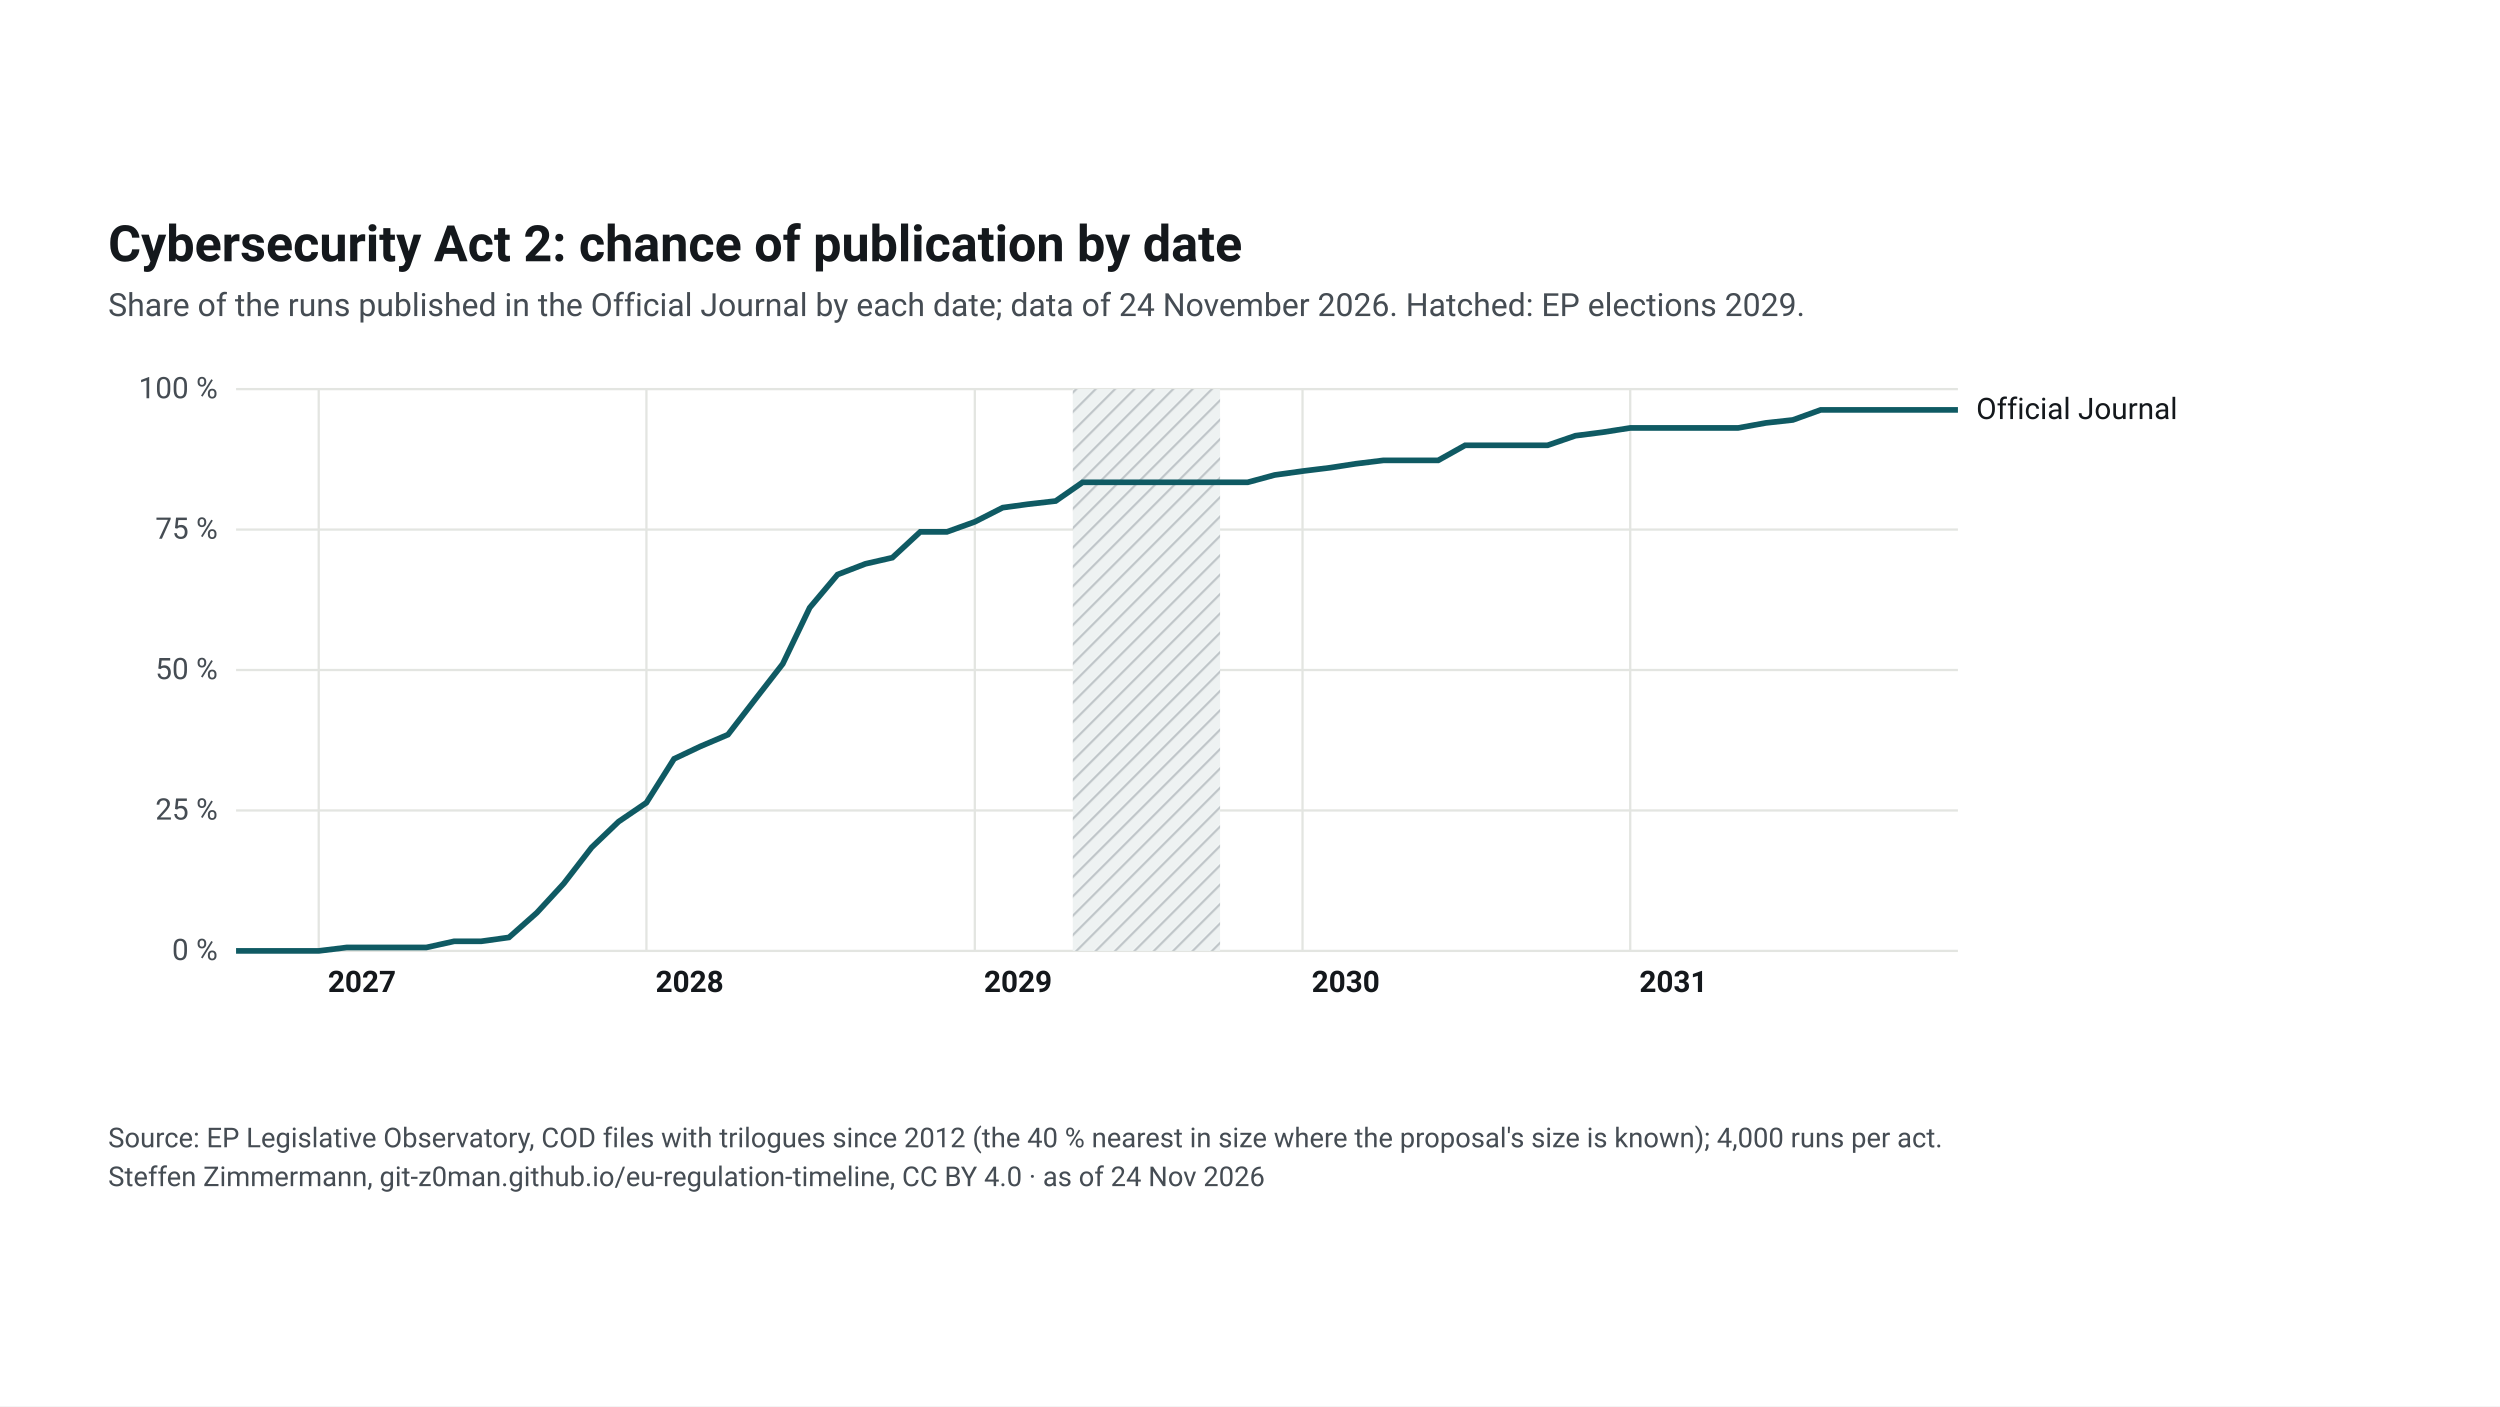
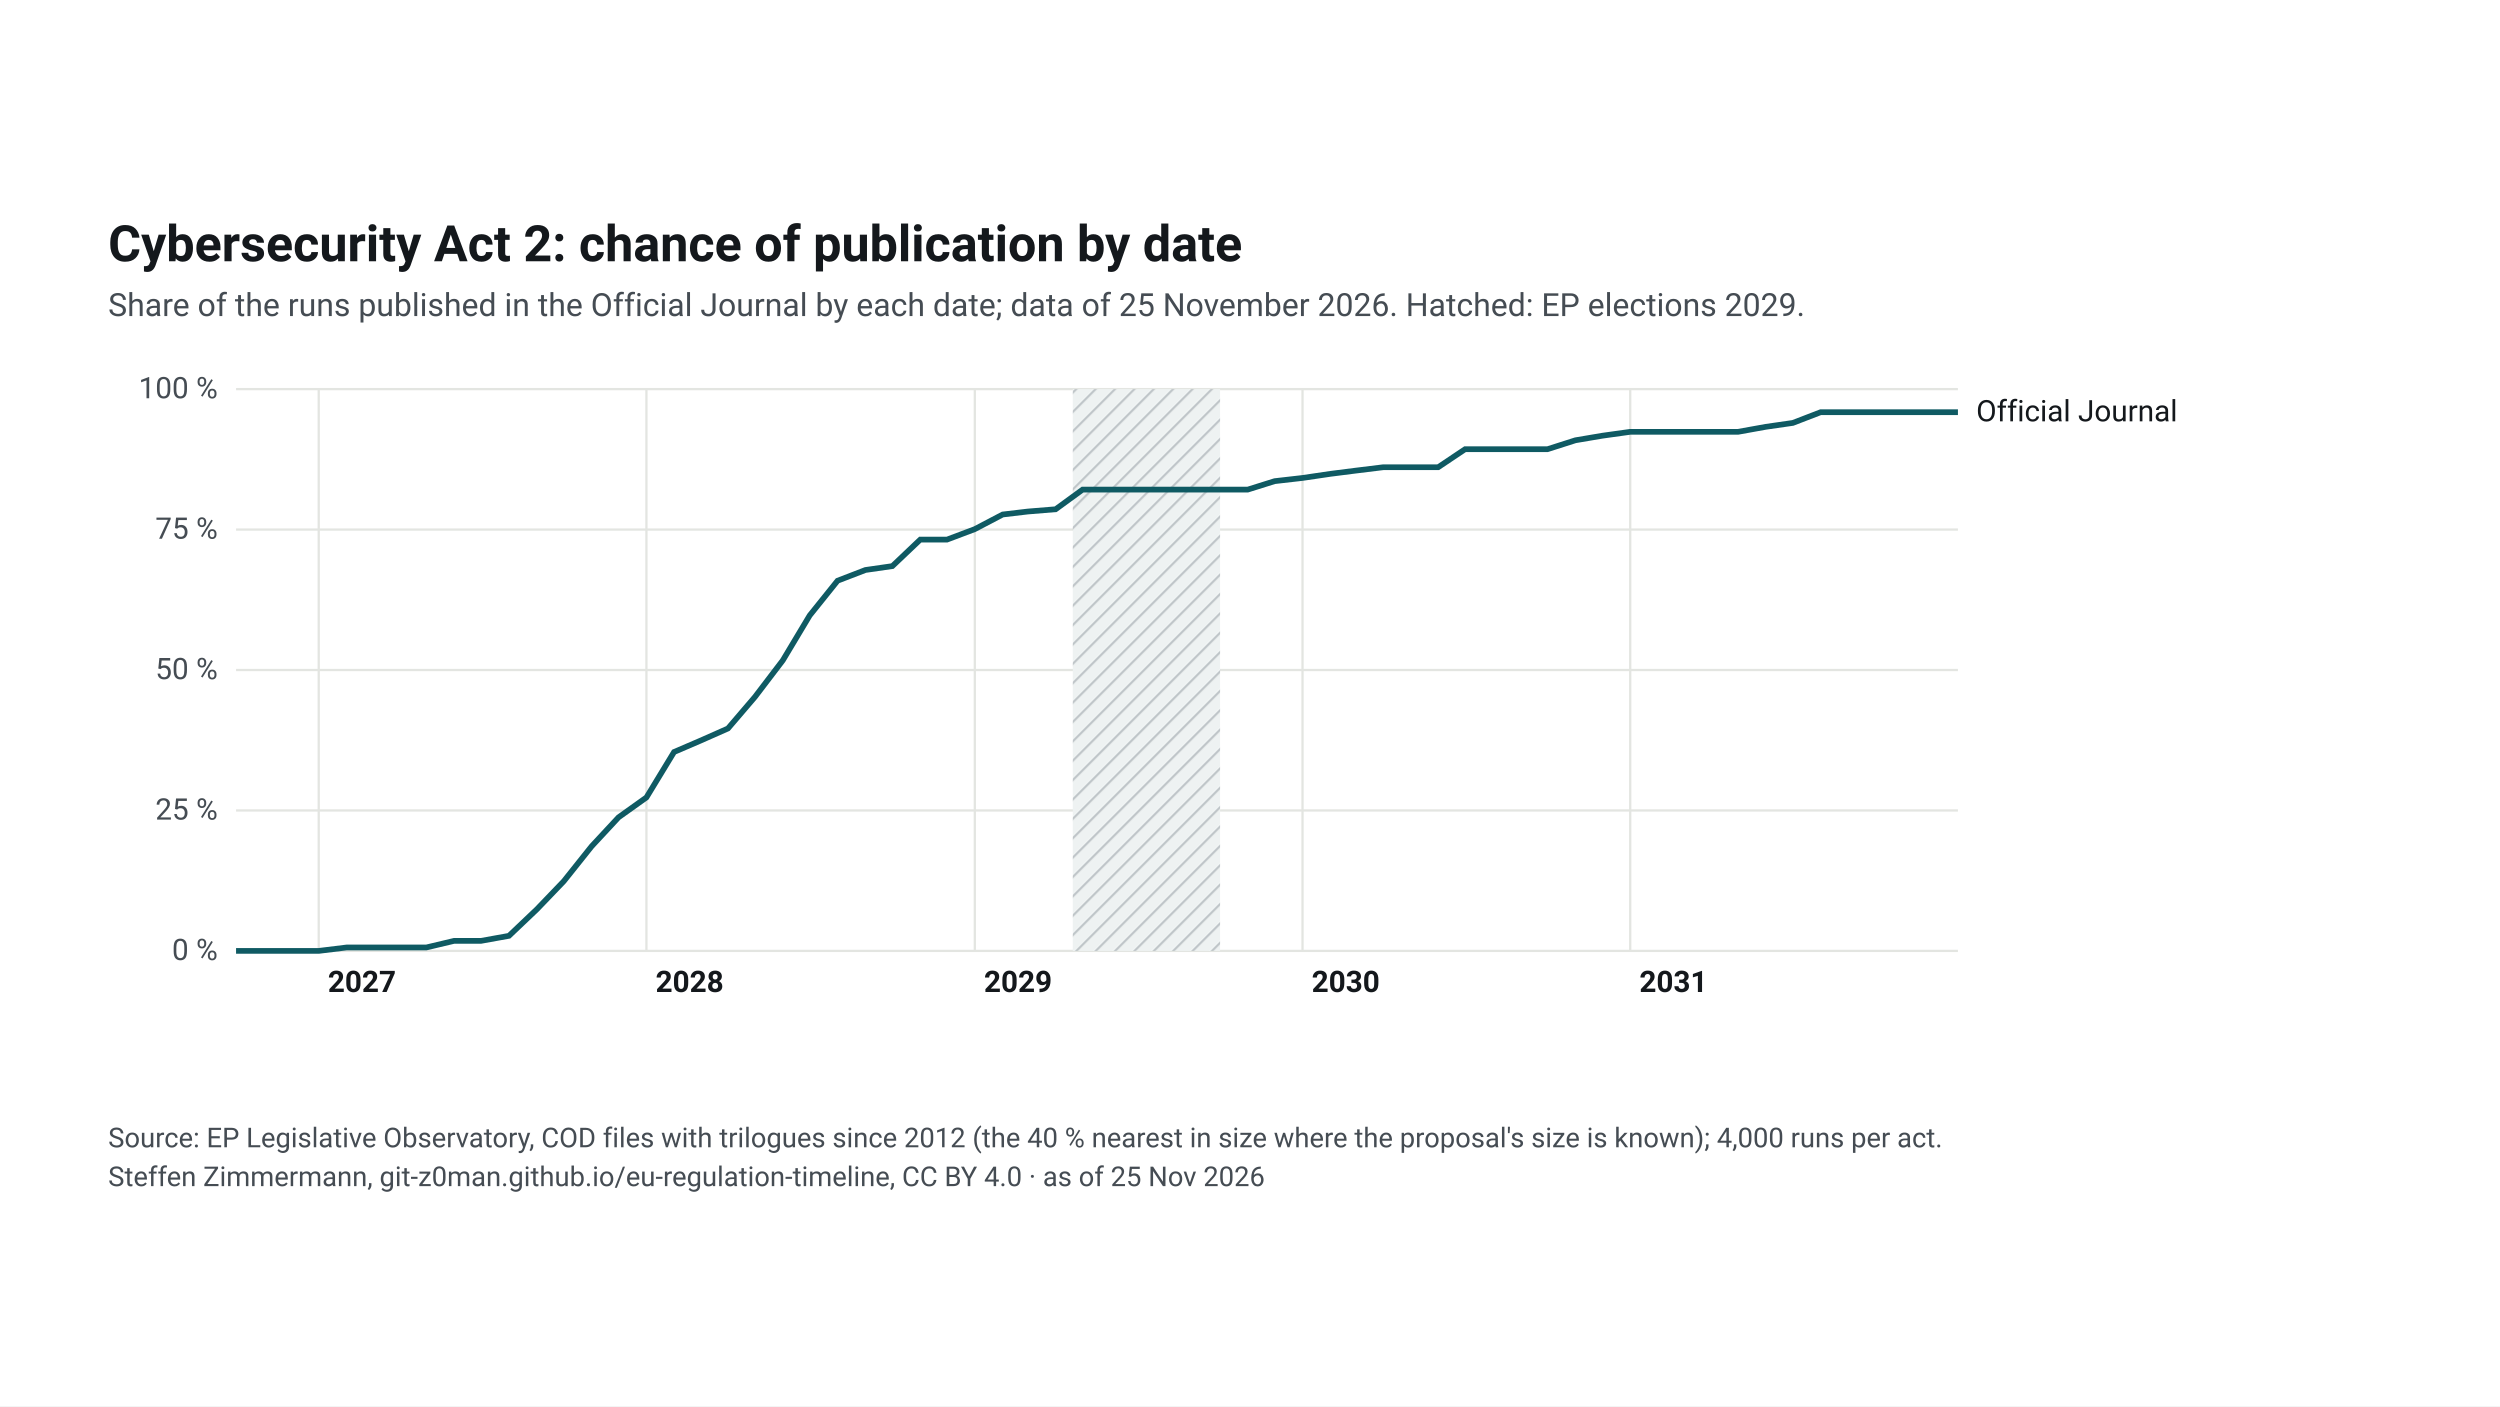
<svg xmlns="http://www.w3.org/2000/svg" width="1920" height="1080" viewBox="0 0 1920 1080">
  <rect width="1920" height="1080" fill="#ffffff" />
  <svg font-family="&quot;Source Sans 3&quot;, system-ui, -apple-system, Segoe UI, Roboto, Arial, sans-serif" font-size="13" x="48" y="48" width="1824" height="984" viewBox="0 0 1040 455" preserveAspectRatio="xMidYMid meet">
    <style>.ink{fill:#14181c}.mu{fill:#454c53}.gr{stroke:#e3e5e1;stroke-width:1}.pa{fill:#eef2f2}.pb{fill:#e4e8e9}.hb{fill:#eef2f2}.hl{stroke:#c3c9cc}.wt{fill:#454c53}.pt{fill:#14181c;paint-order:stroke;stroke:#fff;stroke-width:4px;stroke-linejoin:round}.pl{stroke:#14181c}.td{stroke:#14181c;stroke-width:1.5}.b50{fill:#0f5a63;opacity:.9}.b80{fill:#cfe2e4}.med{fill:#fff;stroke:#0f5a63}.fx{fill:#14181c}.ini{fill:#e3eeef;stroke:#6e9195;stroke-width:1}.ini80{fill:#a7b7ba}.inim{stroke:#6e9195;stroke-width:2}.c1{stroke:#0f5a63}.c2{stroke:#454c53;stroke-dasharray:7 4}.c3{stroke:#6e9195;stroke-dasharray:2 4}.ax{stroke:#454c53;stroke-width:1}.dn{fill:#0f5a63;stroke:#fff}.de{fill:#fff;stroke:#0f5a63}a text{fill:#0f5a63}.nl-pending{fill:#0f5a63}.nl-adopted{fill:#5b646b}.nl-plan{fill:#fff;stroke:#14181c}.nl-open{fill:none;stroke:#14181c}.nl-q{fill:#14181c}.nl-row{stroke:#e3e5e1;stroke-width:.6}.nl-g-announced{fill:#f1f2f3}.nl-g-pending{fill:#e3eeef}.nl-g-adopted{fill:#eef2f2}</style>
    <rect width="1040" height="455" fill="#fff" />
    <text x="20" y="34" font-size="22" font-weight="700" class="ink">Cybersecurity Act 2: chance of publication by date</text>
-     <text x="20" y="58" font-size="14" class="mu">Share of the runs published in the Official Journal by each date; data of 24 November 2026. Hatched: EP elections 2029.</text>
+     <text x="20" y="58" font-size="14" class="mu">Share of the runs published in the Official Journal by each date; data of 25 November 2026. Hatched: EP elections 2029.</text>
    <g transform="translate(20,72)">
      <defs>
-         <pattern id="hatch-49" width="6" height="6" patternUnits="userSpaceOnUse" patternTransform="rotate(45)">
+         <pattern id="hatch-51" width="6" height="6" patternUnits="userSpaceOnUse" patternTransform="rotate(45)">
          <rect width="6" height="6" class="hb" />
          <line x1="0" y1="0" x2="0" y2="6" class="hl" stroke-width="2" />
        </pattern>
      </defs>
      <line x1="56" y1="264.0" x2="810" y2="264.0" class="gr" />
      <text x="48" y="268.0" text-anchor="end" class="mu">0 %</text>
      <line x1="56" y1="202.5" x2="810" y2="202.5" class="gr" />
      <text x="48" y="206.5" text-anchor="end" class="mu">25 %</text>
      <line x1="56" y1="141.0" x2="810" y2="141.0" class="gr" />
      <text x="48" y="145.0" text-anchor="end" class="mu">50 %</text>
      <line x1="56" y1="79.5" x2="810" y2="79.5" class="gr" />
      <text x="48" y="83.5" text-anchor="end" class="mu">75 %</text>
      <line x1="56" y1="18.0" x2="810" y2="18.0" class="gr" />
      <text x="48" y="22.0" text-anchor="end" class="mu">100 %</text>
      <line x1="92.2" y1="18" x2="92.2" y2="264" class="gr" />
      <text x="96.2" y="282" class="ink" font-weight="600">2027</text>
      <line x1="235.7" y1="18" x2="235.7" y2="264" class="gr" />
      <text x="239.7" y="282" class="ink" font-weight="600">2028</text>
      <line x1="379.5" y1="18" x2="379.5" y2="264" class="gr" />
      <text x="383.5" y="282" class="ink" font-weight="600">2029</text>
      <line x1="523.0" y1="18" x2="523.0" y2="264" class="gr" />
      <text x="527.0" y="282" class="ink" font-weight="600">2030</text>
      <line x1="666.5" y1="18" x2="666.5" y2="264" class="gr" />
      <text x="670.5" y="282" class="ink" font-weight="600">2031</text>
-       <rect x="422.4" y="18" width="64.5" height="246" fill="url(#hatch-49)" />
-       <path d="M56.0,264.0 L68.2,264.0 L80.0,264.0 L92.2,264.0 L104.4,262.5 L115.4,262.5 L127.5,262.5 L139.3,262.5 L151.5,259.8 L163.3,259.8 L175.5,258.1 L187.7,247.3 L199.5,234.5 L211.7,218.7 L223.5,207.4 L235.7,199.1 L247.8,179.9 L259.2,174.5 L271.4,169.3 L283.2,154.0 L295.4,138.3 L307.2,113.7 L319.4,99.2 L331.6,94.5 L343.4,91.8 L355.6,80.5 L367.3,80.5 L379.5,76.1 L391.7,69.9 L402.7,68.4 L414.9,67.0 L426.7,58.8 L438.9,58.8 L450.7,58.8 L462.9,58.8 L475.1,58.8 L486.9,58.8 L499.0,58.8 L510.8,55.6 L523.0,53.9 L535.2,52.4 L546.2,50.7 L558.4,49.2 L570.2,49.2 L582.4,49.2 L594.2,42.6 L606.4,42.6 L618.6,42.6 L630.3,42.6 L642.5,38.4 L654.3,36.9 L666.5,35.0 L678.7,35.0 L689.7,35.0 L701.9,35.0 L713.7,35.0 L725.9,32.8 L737.7,31.5 L749.9,27.1 L762.0,27.1 L773.8,27.1 L786.0,27.1 L797.8,27.1 L810.0,27.1" fill="none" class="c1" stroke-width="2.5" />
-       <text x="818.0" y="31.1" class="ink">Official Journal</text>
+       <rect x="422.4" y="18" width="64.5" height="246" fill="url(#hatch-51)" />
+       <path d="M56.0,264.0 L68.2,264.0 L80.0,264.0 L92.2,264.0 L104.4,262.5 L115.4,262.5 L127.5,262.5 L139.3,262.5 L151.5,259.6 L163.3,259.6 L175.5,257.4 L187.7,245.8 L199.5,233.5 L211.7,218.2 L223.5,205.5 L235.7,196.8 L247.8,176.9 L259.2,172.0 L271.4,166.6 L283.2,152.8 L295.4,136.8 L307.2,117.1 L319.4,101.9 L331.6,97.2 L343.4,95.5 L355.6,83.9 L367.3,83.9 L379.5,79.3 L391.7,72.9 L402.7,71.6 L414.9,70.6 L426.7,62.0 L438.9,62.0 L450.7,62.0 L462.9,62.0 L475.1,62.0 L486.9,62.0 L499.0,62.0 L510.8,58.3 L523.0,56.9 L535.2,55.1 L546.2,53.7 L558.4,52.2 L570.2,52.2 L582.4,52.2 L594.2,44.3 L606.4,44.3 L618.6,44.3 L630.3,44.3 L642.5,40.4 L654.3,38.4 L666.5,36.7 L678.7,36.7 L689.7,36.7 L701.9,36.7 L713.7,36.7 L725.9,34.5 L737.7,32.8 L749.9,28.1 L762.0,28.1 L773.8,28.1 L786.0,28.1 L797.8,28.1 L810.0,28.1" fill="none" class="c1" stroke-width="2.5" />
+       <text x="818.0" y="32.1" class="ink">Official Journal</text>
      <rect x="50.0" y="18" width="12" height="246" fill="transparent" data-tip="Official Journal: 0 % published before Oct 2026" />
      <rect x="86.2" y="18" width="12" height="246" fill="transparent" data-tip="Official Journal: 0 % published before Jan 2027" />
      <rect x="121.5" y="18" width="12" height="246" fill="transparent" data-tip="Official Journal: 1 % published before Apr 2027" />
      <rect x="157.3" y="18" width="12" height="246" fill="transparent" data-tip="Official Journal: 2 % published before Jul 2027" />
      <rect x="193.5" y="18" width="12" height="246" fill="transparent" data-tip="Official Journal: 12 % published before Oct 2027" />
-       <rect x="229.7" y="18" width="12" height="246" fill="transparent" data-tip="Official Journal: 26 % published before Jan 2028" />
-       <rect x="265.4" y="18" width="12" height="246" fill="transparent" data-tip="Official Journal: 38 % published before Apr 2028" />
-       <rect x="301.2" y="18" width="12" height="246" fill="transparent" data-tip="Official Journal: 61 % published before Jul 2028" />
-       <rect x="337.4" y="18" width="12" height="246" fill="transparent" data-tip="Official Journal: 70 % published before Oct 2028" />
-       <rect x="373.5" y="18" width="12" height="246" fill="transparent" data-tip="Official Journal: 76 % published before Jan 2029" />
-       <rect x="408.9" y="18" width="12" height="246" fill="transparent" data-tip="Official Journal: 80 % published before Apr 2029" />
-       <rect x="444.7" y="18" width="12" height="246" fill="transparent" data-tip="Official Journal: 83 % published before Jul 2029" />
-       <rect x="480.9" y="18" width="12" height="246" fill="transparent" data-tip="Official Journal: 83 % published before Oct 2029" />
-       <rect x="517.0" y="18" width="12" height="246" fill="transparent" data-tip="Official Journal: 85 % published before Jan 2030" />
-       <rect x="552.4" y="18" width="12" height="246" fill="transparent" data-tip="Official Journal: 87 % published before Apr 2030" />
-       <rect x="588.2" y="18" width="12" height="246" fill="transparent" data-tip="Official Journal: 90 % published before Jul 2030" />
-       <rect x="624.3" y="18" width="12" height="246" fill="transparent" data-tip="Official Journal: 90 % published before Oct 2030" />
-       <rect x="660.5" y="18" width="12" height="246" fill="transparent" data-tip="Official Journal: 93 % published before Jan 2031" />
-       <rect x="695.9" y="18" width="12" height="246" fill="transparent" data-tip="Official Journal: 93 % published before Apr 2031" />
+       <rect x="229.7" y="18" width="12" height="246" fill="transparent" data-tip="Official Journal: 27 % published before Jan 2028" />
+       <rect x="265.4" y="18" width="12" height="246" fill="transparent" data-tip="Official Journal: 40 % published before Apr 2028" />
+       <rect x="301.2" y="18" width="12" height="246" fill="transparent" data-tip="Official Journal: 60 % published before Jul 2028" />
+       <rect x="337.4" y="18" width="12" height="246" fill="transparent" data-tip="Official Journal: 68 % published before Oct 2028" />
+       <rect x="373.5" y="18" width="12" height="246" fill="transparent" data-tip="Official Journal: 75 % published before Jan 2029" />
+       <rect x="408.9" y="18" width="12" height="246" fill="transparent" data-tip="Official Journal: 79 % published before Apr 2029" />
+       <rect x="444.7" y="18" width="12" height="246" fill="transparent" data-tip="Official Journal: 82 % published before Jul 2029" />
+       <rect x="480.9" y="18" width="12" height="246" fill="transparent" data-tip="Official Journal: 82 % published before Oct 2029" />
+       <rect x="517.0" y="18" width="12" height="246" fill="transparent" data-tip="Official Journal: 84 % published before Jan 2030" />
+       <rect x="552.4" y="18" width="12" height="246" fill="transparent" data-tip="Official Journal: 86 % published before Apr 2030" />
+       <rect x="588.2" y="18" width="12" height="246" fill="transparent" data-tip="Official Journal: 89 % published before Jul 2030" />
+       <rect x="624.3" y="18" width="12" height="246" fill="transparent" data-tip="Official Journal: 89 % published before Oct 2030" />
+       <rect x="660.5" y="18" width="12" height="246" fill="transparent" data-tip="Official Journal: 92 % published before Jan 2031" />
+       <rect x="695.9" y="18" width="12" height="246" fill="transparent" data-tip="Official Journal: 92 % published before Apr 2031" />
      <rect x="731.7" y="18" width="12" height="246" fill="transparent" data-tip="Official Journal: 94 % published before Jul 2031" />
      <rect x="767.8" y="18" width="12" height="246" fill="transparent" data-tip="Official Journal: 96 % published before Oct 2031" />
      <rect x="804.0" y="18" width="12" height="246" fill="transparent" data-tip="Official Journal: 96 % published before Jan 2032" />
    </g>
    <text x="20" y="422" font-size="12" class="mu">Source: EP Legislative Observatory, COD files with trilogues since 2012 (the 40 % nearest in size where the proposal's size is known); 4,000 runs per act.</text>
-     <text x="20" y="439" font-size="12" class="mu">Steffen Zimmermann, git-z0man.github.io/eu-regulation-timeline, CC BY 4.0 · as of 24 Nov 2026</text>
+     <text x="20" y="439" font-size="12" class="mu">Steffen Zimmermann, git-z0man.github.io/eu-regulation-timeline, CC BY 4.0 · as of 25 Nov 2026</text>
  </svg>
</svg>
